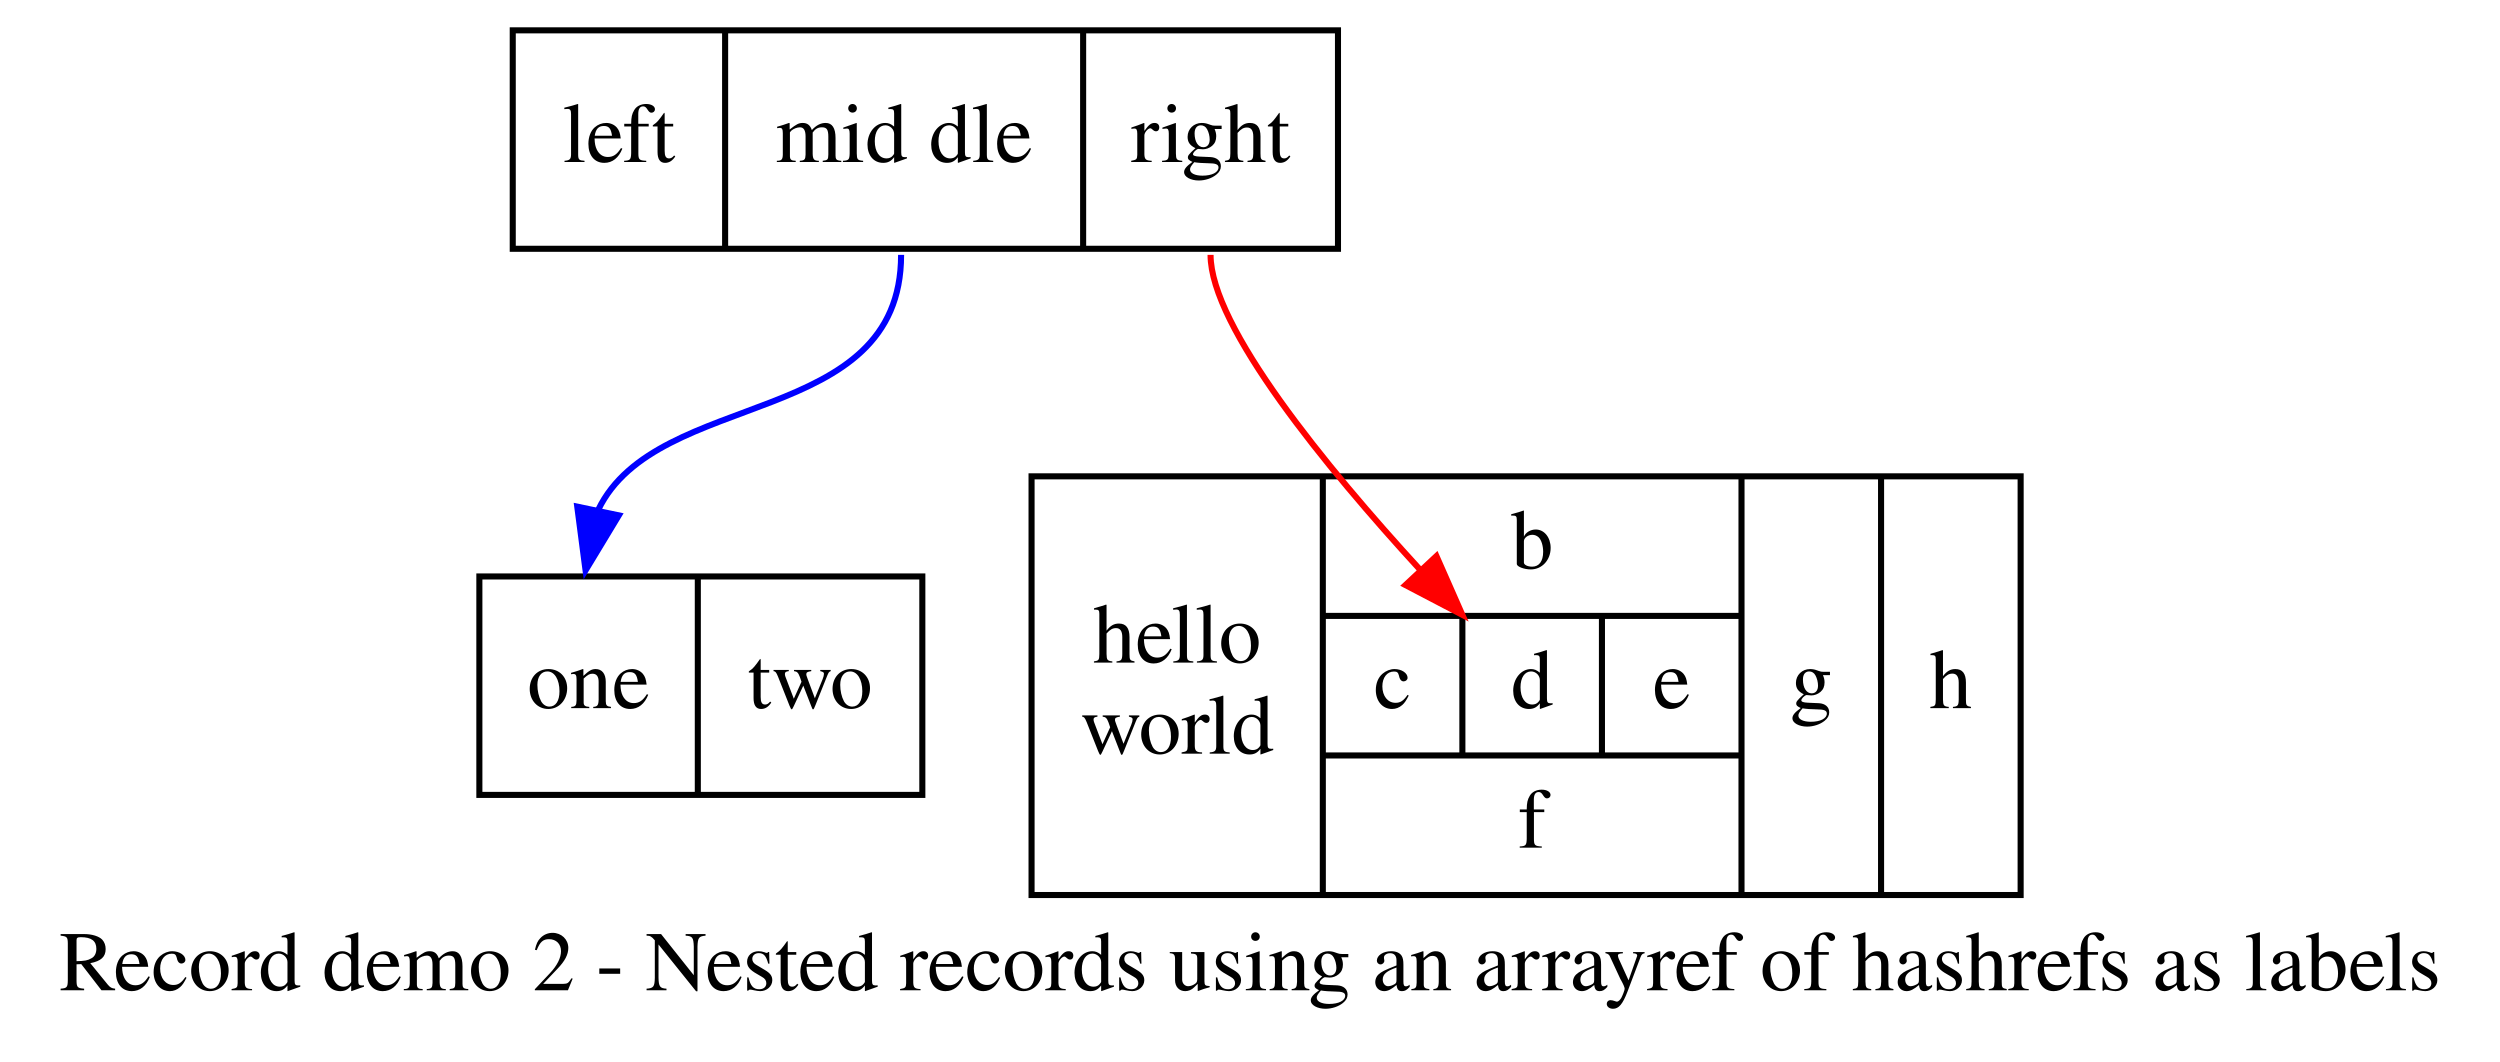
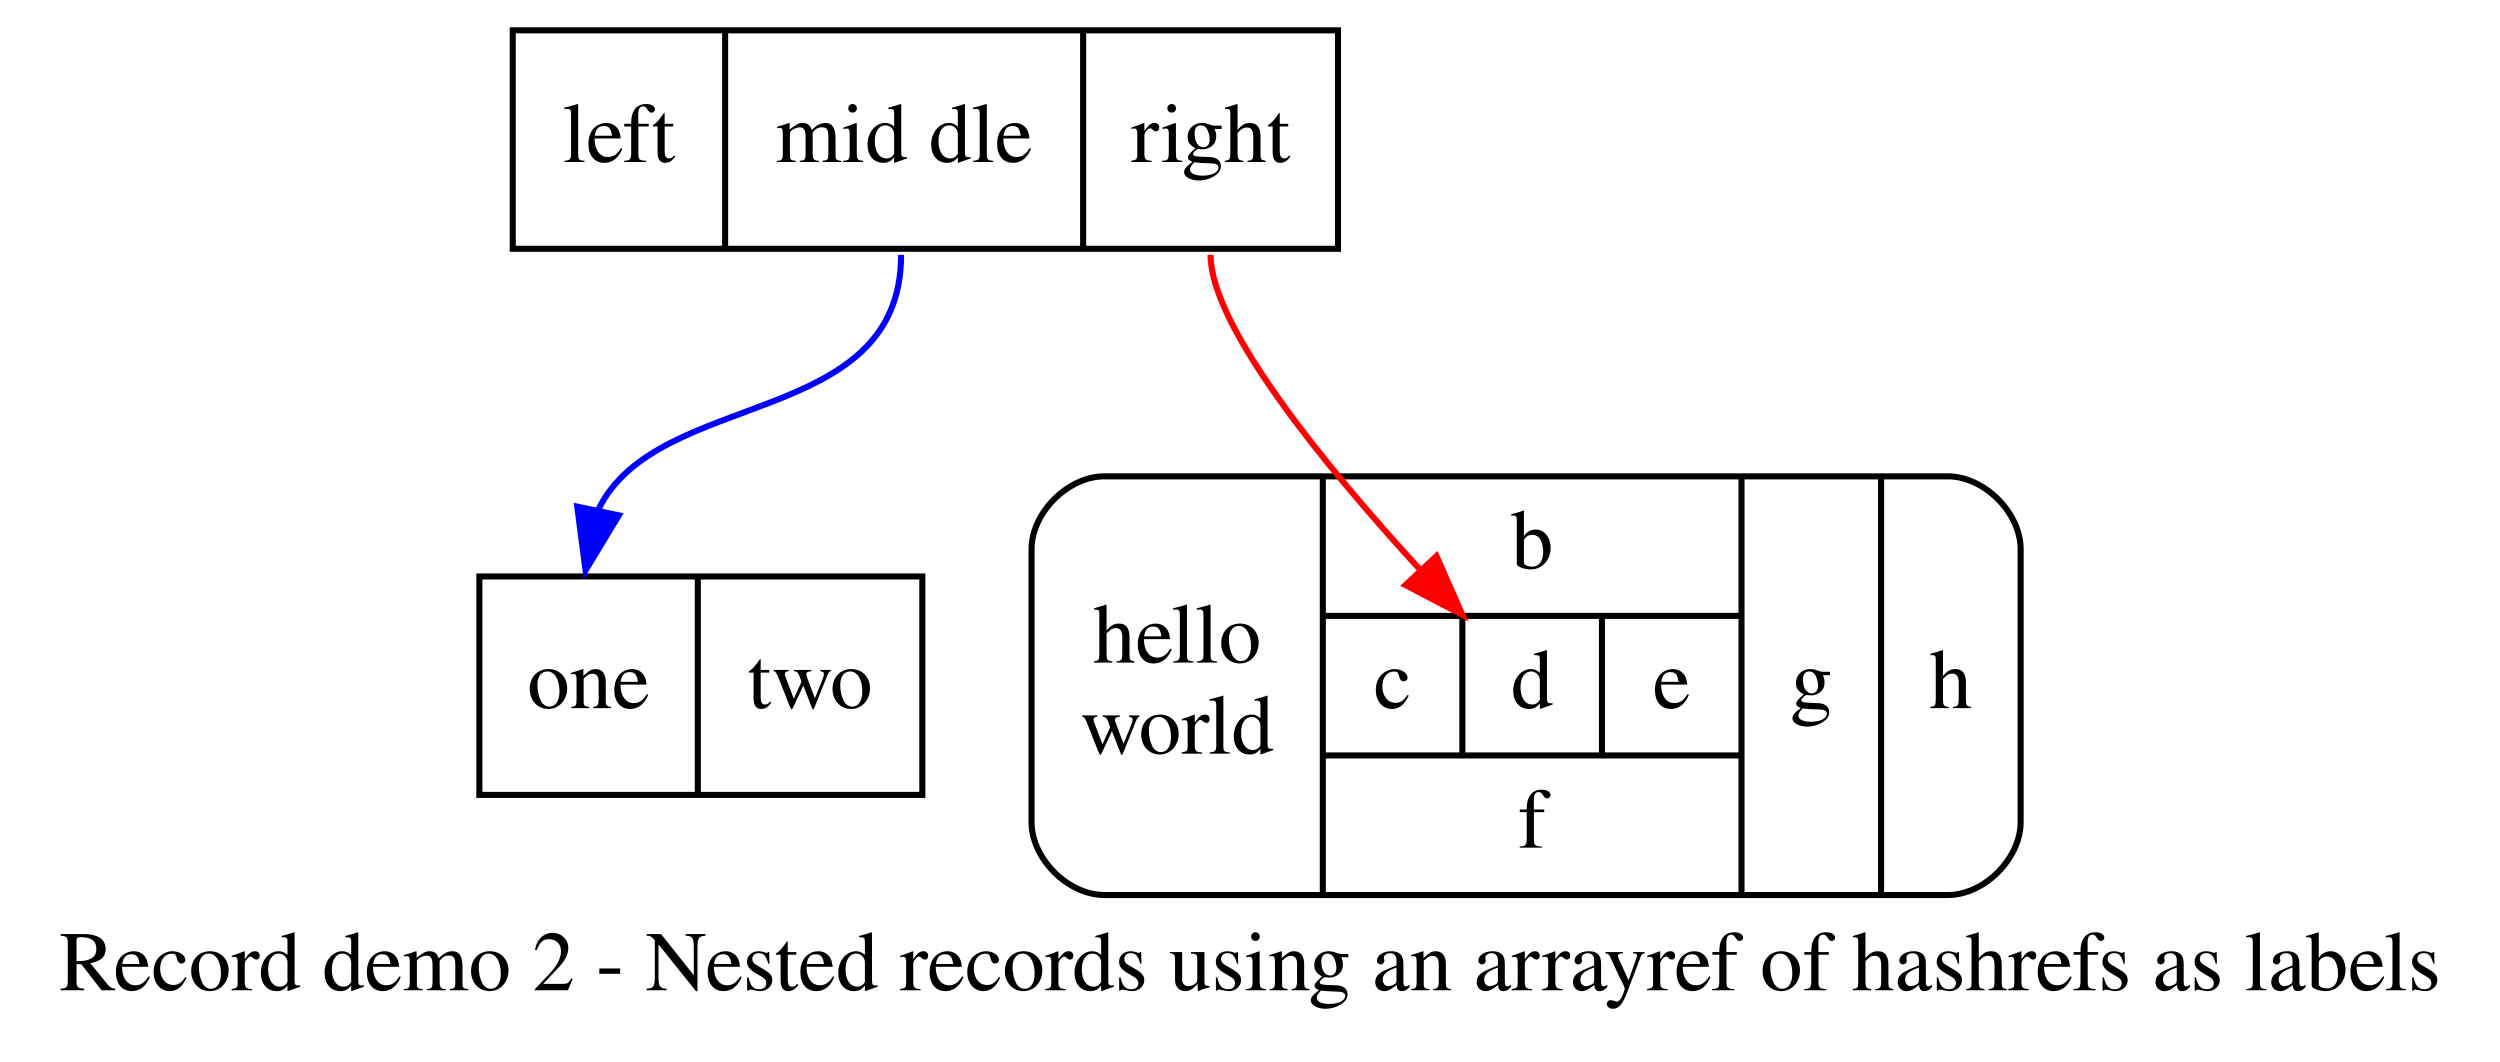
<svg xmlns="http://www.w3.org/2000/svg" width="412pt" height="175pt" viewBox="0.00 0.00 412.00 175.00">
  <g id="graph0" class="graph" transform="scale(1 1) rotate(0) translate(4 171)">
    <polygon fill="white" stroke="white" points="-4,5 -4,-171 409,-171 409,5 -4,5" />
    <text text-anchor="middle" x="202" y="-7.8" font-family="Times,serif" font-size="14.00">Record demo 2 - Nested records using an arrayref of hashrefs as labels</text>
    <g id="node1" class="node">
      <polygon fill="none" stroke="black" points="80.5,-130 80.5,-166 216.5,-166 216.5,-130 80.5,-130" />
      <text text-anchor="middle" x="98" y="-144.3" font-family="Times,serif" font-size="14.00">left</text>
      <polyline fill="none" stroke="black" points="115.5,-130 115.5,-166 " />
      <text text-anchor="middle" x="145" y="-144.3" font-family="Times,serif" font-size="14.00">mid dle</text>
      <polyline fill="none" stroke="black" points="174.5,-130 174.5,-166 " />
      <text text-anchor="middle" x="195.5" y="-144.3" font-family="Times,serif" font-size="14.00">right</text>
    </g>
    <g id="node2" class="node">
      <polygon fill="none" stroke="black" points="75,-40 75,-76 148,-76 148,-40 75,-40" />
      <text text-anchor="middle" x="93" y="-54.3" font-family="Times,serif" font-size="14.00">one</text>
      <polyline fill="none" stroke="black" points="111,-40 111,-76 " />
      <text text-anchor="middle" x="129.5" y="-54.3" font-family="Times,serif" font-size="14.00">two</text>
    </g>
    <g id="edge1" class="edge">
      <path fill="none" stroke="blue" d="M144.5,-129C144.5,-100.274 104.331,-107.122 94.603,-87.011" />
      <polygon fill="blue" stroke="blue" points="97.981,-86.067 92.5,-77 91.13,-87.506 97.981,-86.067" />
    </g>
    <g id="node3" class="node">
-       <polygon fill="none" stroke="black" points="166,-23.5 166,-92.5 329,-92.5 329,-23.5 166,-23.5" />
+       <path fill="none" stroke="black" d="M178,-23.5C178,-23.5 317,-23.5 317,-23.5 323,-23.5 329,-29.5 329,-35.5 329,-35.5 329,-80.5 329,-80.5 329,-86.5 323,-92.5 317,-92.5 317,-92.5 178,-92.5 178,-92.5 172,-92.5 166,-86.5 166,-80.5 166,-80.5 166,-35.5 166,-35.5 166,-29.5 172,-23.5 178,-23.5" />
      <text text-anchor="middle" x="190" y="-61.8" font-family="Times,serif" font-size="14.00">hello</text>
      <text text-anchor="middle" x="190" y="-46.8" font-family="Times,serif" font-size="14.00">world</text>
      <polyline fill="none" stroke="black" points="214,-23.5 214,-92.5 " />
      <text text-anchor="middle" x="248.5" y="-77.3" font-family="Times,serif" font-size="14.00">b</text>
      <polyline fill="none" stroke="black" points="214,-69.5 283,-69.5 " />
      <text text-anchor="middle" x="225.5" y="-54.3" font-family="Times,serif" font-size="14.00">c</text>
      <polyline fill="none" stroke="black" points="237,-46.5 237,-69.5 " />
      <text text-anchor="middle" x="248.5" y="-54.3" font-family="Times,serif" font-size="14.00">d</text>
      <polyline fill="none" stroke="black" points="260,-46.5 260,-69.5 " />
      <text text-anchor="middle" x="271.5" y="-54.3" font-family="Times,serif" font-size="14.00">e</text>
      <polyline fill="none" stroke="black" points="214,-46.5 283,-46.5 " />
      <text text-anchor="middle" x="248.5" y="-31.3" font-family="Times,serif" font-size="14.00">f</text>
      <polyline fill="none" stroke="black" points="283,-23.5 283,-92.5 " />
      <text text-anchor="middle" x="294.5" y="-54.3" font-family="Times,serif" font-size="14.00">g</text>
      <polyline fill="none" stroke="black" points="306,-23.5 306,-92.5 " />
      <text text-anchor="middle" x="317.5" y="-54.3" font-family="Times,serif" font-size="14.00">h</text>
    </g>
    <g id="edge2" class="edge">
      <path fill="none" stroke="red" d="M195.5,-129C195.5,-117.169 214.637,-93.92 229.912,-77.247" />
      <polygon fill="red" stroke="red" points="232.725,-79.364 237,-69.669 227.613,-74.582 232.725,-79.364" />
    </g>
  </g>
</svg>
